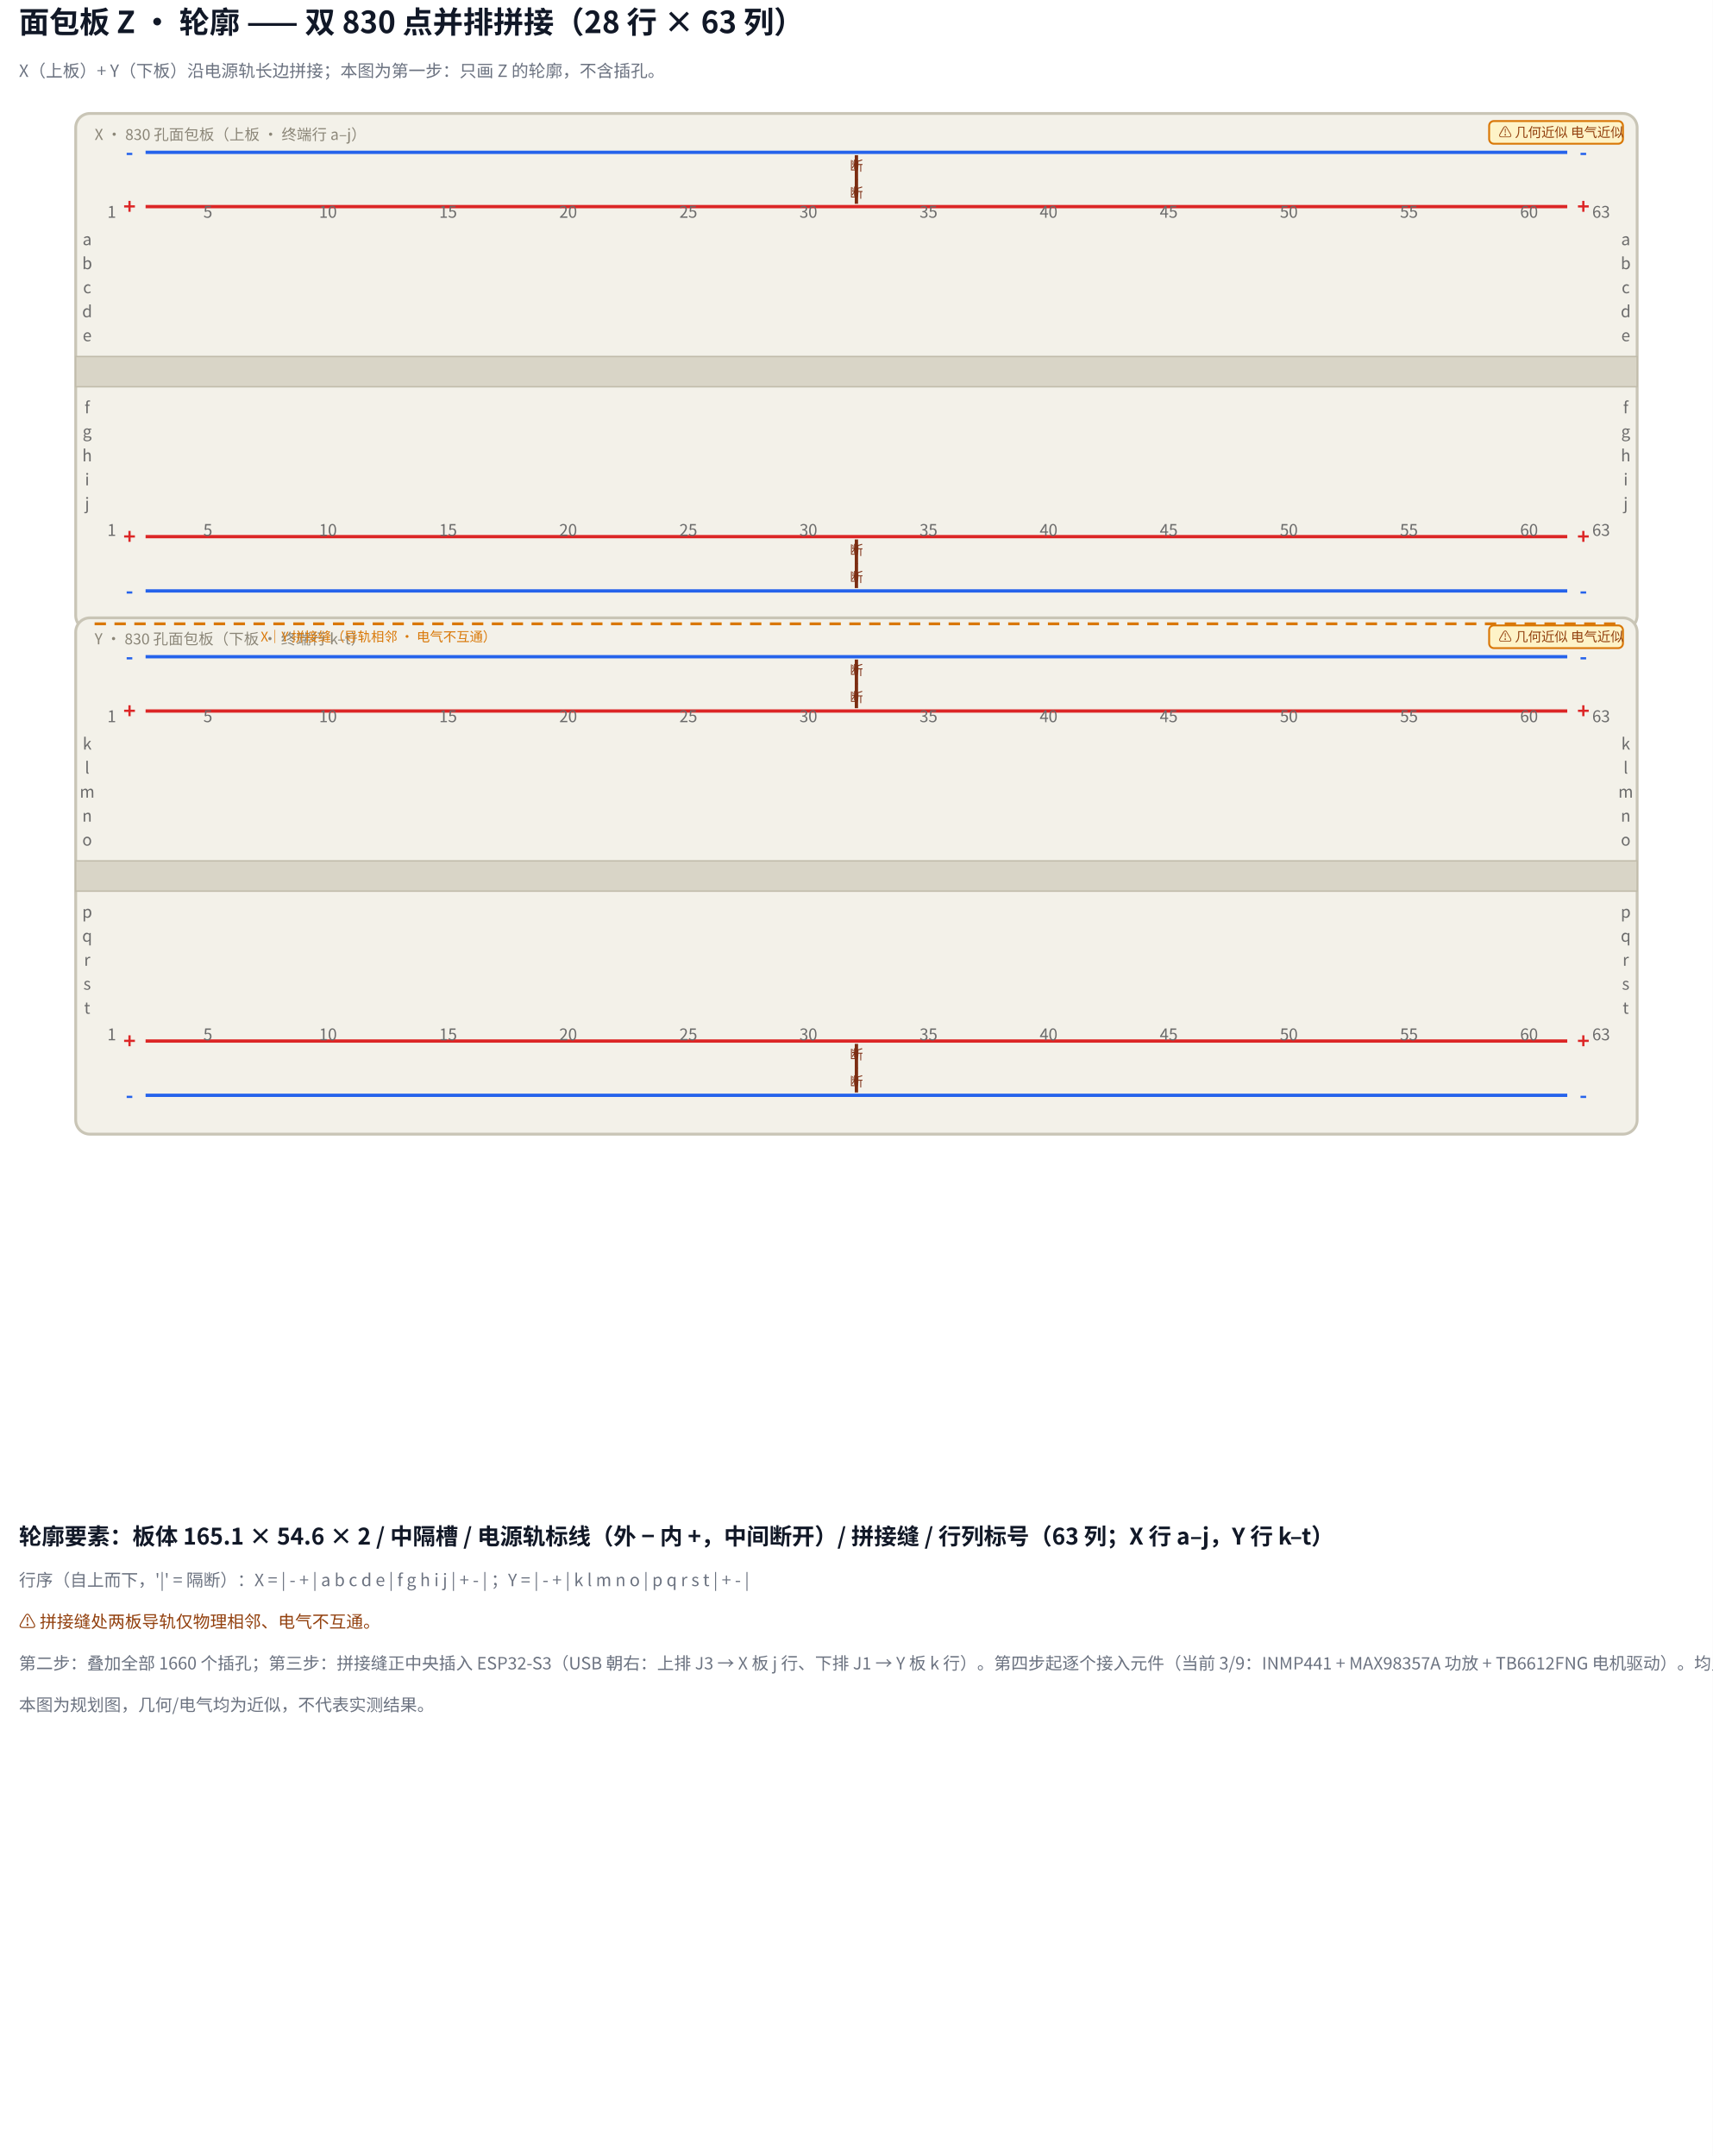
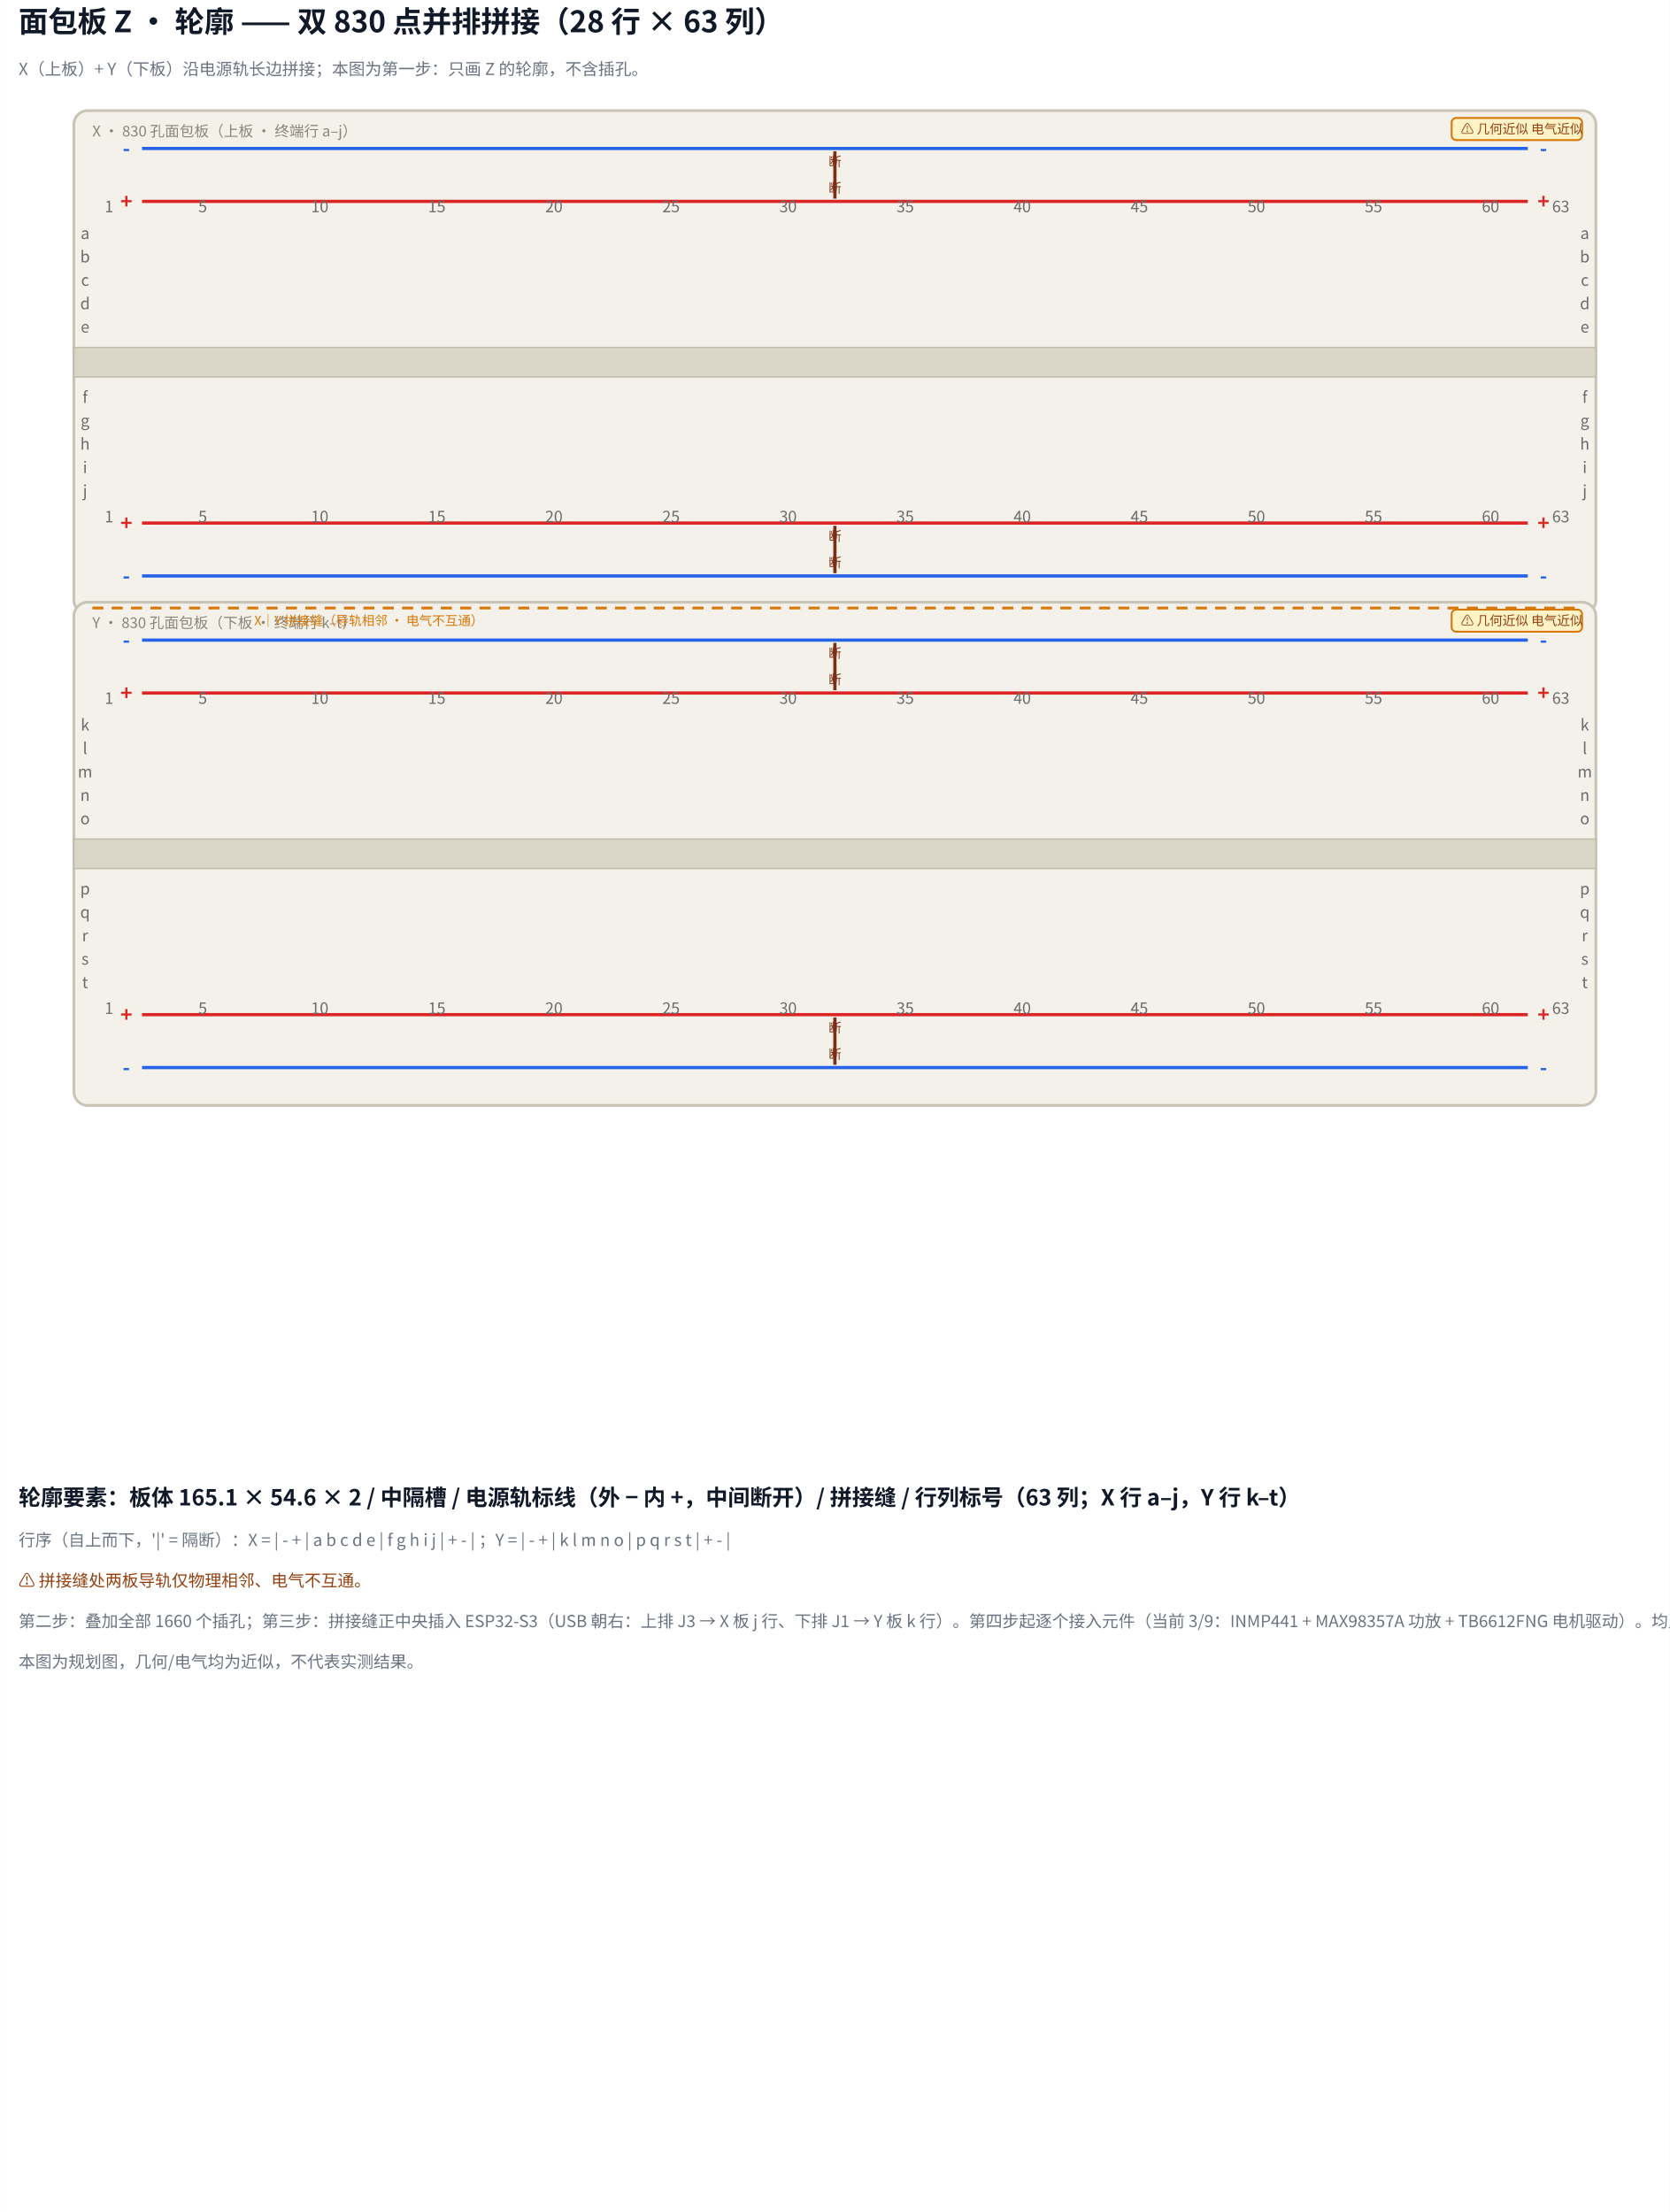
- <svg xmlns="http://www.w3.org/2000/svg" viewBox="-8 -65.34 181.1 228" width="1120" height="1410" font-family="system-ui, -apple-system, 'PingFang SC', 'Noto Sans CJK SC', sans-serif">
-   <rect x="-8" y="-65.34" width="181.1" height="228" fill="#ffffff" />
+ <svg xmlns="http://www.w3.org/2000/svg" viewBox="-8 -65.34 181.1 240" width="1120" height="1484" font-family="system-ui, -apple-system, 'PingFang SC', 'Noto Sans CJK SC', sans-serif">
+   <rect x="-8" y="-65.34" width="181.1" height="240" fill="#ffffff" />
  <g id="z-outline">
    <g id="board:zx" transform="translate(0 -53.34)" class="board" data-board="zx">
      <rect x="0" y="0" width="165.1" height="54.6" rx="1.5" fill="#f3f1e9" stroke="#c9c5b6" stroke-width="0.3" class="board-body" />
      <rect x="0" y="25.7" width="165.1" height="3.2" rx="0" fill="#d9d5c7" stroke="#c1bcab" stroke-width="0.15" class="board-ravine" />
      <line x1="7.39" y1="4.11" x2="157.71" y2="4.11" stroke="#2563eb" stroke-width="0.35" class="rail-mark" />
      <text x="5.69" y="4.91" font-size="2.2" fill="#2563eb" text-anchor="middle" font-weight="bold" font-family="system-ui, -apple-system, 'PingFang SC', 'Noto Sans CJK SC', sans-serif" class="rail-mark">-</text>
      <text x="159.41" y="4.91" font-size="2.2" fill="#2563eb" text-anchor="middle" font-weight="bold" font-family="system-ui, -apple-system, 'PingFang SC', 'Noto Sans CJK SC', sans-serif" class="rail-mark">-</text>
      <line x1="7.39" y1="9.85" x2="157.71" y2="9.85" stroke="#dc2626" stroke-width="0.35" class="rail-mark" />
      <text x="5.69" y="10.65" font-size="2.2" fill="#dc2626" text-anchor="middle" font-weight="bold" font-family="system-ui, -apple-system, 'PingFang SC', 'Noto Sans CJK SC', sans-serif" class="rail-mark">+</text>
      <text x="159.41" y="10.65" font-size="2.2" fill="#dc2626" text-anchor="middle" font-weight="bold" font-family="system-ui, -apple-system, 'PingFang SC', 'Noto Sans CJK SC', sans-serif" class="rail-mark">+</text>
      <line x1="7.39" y1="44.75" x2="157.71" y2="44.75" stroke="#dc2626" stroke-width="0.35" class="rail-mark" />
      <text x="5.69" y="45.55" font-size="2.2" fill="#dc2626" text-anchor="middle" font-weight="bold" font-family="system-ui, -apple-system, 'PingFang SC', 'Noto Sans CJK SC', sans-serif" class="rail-mark">+</text>
      <text x="159.41" y="45.55" font-size="2.2" fill="#dc2626" text-anchor="middle" font-weight="bold" font-family="system-ui, -apple-system, 'PingFang SC', 'Noto Sans CJK SC', sans-serif" class="rail-mark">+</text>
      <line x1="7.39" y1="50.49" x2="157.71" y2="50.49" stroke="#2563eb" stroke-width="0.35" class="rail-mark" />
      <text x="5.69" y="51.29" font-size="2.2" fill="#2563eb" text-anchor="middle" font-weight="bold" font-family="system-ui, -apple-system, 'PingFang SC', 'Noto Sans CJK SC', sans-serif" class="rail-mark">-</text>
      <text x="159.41" y="51.29" font-size="2.2" fill="#2563eb" text-anchor="middle" font-weight="bold" font-family="system-ui, -apple-system, 'PingFang SC', 'Noto Sans CJK SC', sans-serif" class="rail-mark">-</text>
      <line x1="82.55" y1="4.41" x2="82.55" y2="7.01" stroke="#7c2d12" stroke-width="0.35" class="rail-break" />
      <text x="82.55" y="8.91" font-size="1.4" fill="#7c2d12" text-anchor="middle" font-family="system-ui, -apple-system, 'PingFang SC', 'Noto Sans CJK SC', sans-serif" class="rail-break">断</text>
      <line x1="82.55" y1="6.95" x2="82.55" y2="9.55" stroke="#7c2d12" stroke-width="0.35" class="rail-break" />
      <text x="82.55" y="6.05" font-size="1.4" fill="#7c2d12" text-anchor="middle" font-family="system-ui, -apple-system, 'PingFang SC', 'Noto Sans CJK SC', sans-serif" class="rail-break">断</text>
      <line x1="82.55" y1="45.05" x2="82.55" y2="47.65" stroke="#7c2d12" stroke-width="0.35" class="rail-break" />
      <text x="82.55" y="49.55" font-size="1.4" fill="#7c2d12" text-anchor="middle" font-family="system-ui, -apple-system, 'PingFang SC', 'Noto Sans CJK SC', sans-serif" class="rail-break">断</text>
      <line x1="82.55" y1="47.59" x2="82.55" y2="50.19" stroke="#7c2d12" stroke-width="0.35" class="rail-break" />
      <text x="82.55" y="46.69" font-size="1.4" fill="#7c2d12" text-anchor="middle" font-family="system-ui, -apple-system, 'PingFang SC', 'Noto Sans CJK SC', sans-serif" class="rail-break">断</text>
      <text x="3.81" y="11.03" font-size="1.7" fill="#6b6b6b" text-anchor="middle" font-family="system-ui, -apple-system, 'PingFang SC', 'Noto Sans CJK SC', sans-serif" class="board-label">1</text>
      <text x="3.81" y="44.67" font-size="1.7" fill="#6b6b6b" text-anchor="middle" font-family="system-ui, -apple-system, 'PingFang SC', 'Noto Sans CJK SC', sans-serif" class="board-label">1</text>
      <text x="13.97" y="11.03" font-size="1.7" fill="#6b6b6b" text-anchor="middle" font-family="system-ui, -apple-system, 'PingFang SC', 'Noto Sans CJK SC', sans-serif" class="board-label">5</text>
      <text x="13.97" y="44.67" font-size="1.7" fill="#6b6b6b" text-anchor="middle" font-family="system-ui, -apple-system, 'PingFang SC', 'Noto Sans CJK SC', sans-serif" class="board-label">5</text>
      <text x="26.67" y="11.03" font-size="1.7" fill="#6b6b6b" text-anchor="middle" font-family="system-ui, -apple-system, 'PingFang SC', 'Noto Sans CJK SC', sans-serif" class="board-label">10</text>
      <text x="26.67" y="44.67" font-size="1.7" fill="#6b6b6b" text-anchor="middle" font-family="system-ui, -apple-system, 'PingFang SC', 'Noto Sans CJK SC', sans-serif" class="board-label">10</text>
      <text x="39.37" y="11.03" font-size="1.7" fill="#6b6b6b" text-anchor="middle" font-family="system-ui, -apple-system, 'PingFang SC', 'Noto Sans CJK SC', sans-serif" class="board-label">15</text>
      <text x="39.37" y="44.67" font-size="1.7" fill="#6b6b6b" text-anchor="middle" font-family="system-ui, -apple-system, 'PingFang SC', 'Noto Sans CJK SC', sans-serif" class="board-label">15</text>
      <text x="52.07" y="11.03" font-size="1.7" fill="#6b6b6b" text-anchor="middle" font-family="system-ui, -apple-system, 'PingFang SC', 'Noto Sans CJK SC', sans-serif" class="board-label">20</text>
      <text x="52.07" y="44.67" font-size="1.7" fill="#6b6b6b" text-anchor="middle" font-family="system-ui, -apple-system, 'PingFang SC', 'Noto Sans CJK SC', sans-serif" class="board-label">20</text>
      <text x="64.77" y="11.03" font-size="1.7" fill="#6b6b6b" text-anchor="middle" font-family="system-ui, -apple-system, 'PingFang SC', 'Noto Sans CJK SC', sans-serif" class="board-label">25</text>
      <text x="64.77" y="44.67" font-size="1.7" fill="#6b6b6b" text-anchor="middle" font-family="system-ui, -apple-system, 'PingFang SC', 'Noto Sans CJK SC', sans-serif" class="board-label">25</text>
      <text x="77.47" y="11.03" font-size="1.7" fill="#6b6b6b" text-anchor="middle" font-family="system-ui, -apple-system, 'PingFang SC', 'Noto Sans CJK SC', sans-serif" class="board-label">30</text>
      <text x="77.47" y="44.67" font-size="1.7" fill="#6b6b6b" text-anchor="middle" font-family="system-ui, -apple-system, 'PingFang SC', 'Noto Sans CJK SC', sans-serif" class="board-label">30</text>
      <text x="90.17" y="11.03" font-size="1.7" fill="#6b6b6b" text-anchor="middle" font-family="system-ui, -apple-system, 'PingFang SC', 'Noto Sans CJK SC', sans-serif" class="board-label">35</text>
      <text x="90.17" y="44.67" font-size="1.7" fill="#6b6b6b" text-anchor="middle" font-family="system-ui, -apple-system, 'PingFang SC', 'Noto Sans CJK SC', sans-serif" class="board-label">35</text>
      <text x="102.87" y="11.03" font-size="1.7" fill="#6b6b6b" text-anchor="middle" font-family="system-ui, -apple-system, 'PingFang SC', 'Noto Sans CJK SC', sans-serif" class="board-label">40</text>
      <text x="102.87" y="44.67" font-size="1.7" fill="#6b6b6b" text-anchor="middle" font-family="system-ui, -apple-system, 'PingFang SC', 'Noto Sans CJK SC', sans-serif" class="board-label">40</text>
      <text x="115.57" y="11.03" font-size="1.7" fill="#6b6b6b" text-anchor="middle" font-family="system-ui, -apple-system, 'PingFang SC', 'Noto Sans CJK SC', sans-serif" class="board-label">45</text>
      <text x="115.57" y="44.67" font-size="1.7" fill="#6b6b6b" text-anchor="middle" font-family="system-ui, -apple-system, 'PingFang SC', 'Noto Sans CJK SC', sans-serif" class="board-label">45</text>
      <text x="128.27" y="11.03" font-size="1.7" fill="#6b6b6b" text-anchor="middle" font-family="system-ui, -apple-system, 'PingFang SC', 'Noto Sans CJK SC', sans-serif" class="board-label">50</text>
      <text x="128.27" y="44.67" font-size="1.7" fill="#6b6b6b" text-anchor="middle" font-family="system-ui, -apple-system, 'PingFang SC', 'Noto Sans CJK SC', sans-serif" class="board-label">50</text>
      <text x="140.97" y="11.03" font-size="1.7" fill="#6b6b6b" text-anchor="middle" font-family="system-ui, -apple-system, 'PingFang SC', 'Noto Sans CJK SC', sans-serif" class="board-label">55</text>
      <text x="140.97" y="44.67" font-size="1.7" fill="#6b6b6b" text-anchor="middle" font-family="system-ui, -apple-system, 'PingFang SC', 'Noto Sans CJK SC', sans-serif" class="board-label">55</text>
      <text x="153.67" y="11.03" font-size="1.7" fill="#6b6b6b" text-anchor="middle" font-family="system-ui, -apple-system, 'PingFang SC', 'Noto Sans CJK SC', sans-serif" class="board-label">60</text>
      <text x="153.67" y="44.67" font-size="1.7" fill="#6b6b6b" text-anchor="middle" font-family="system-ui, -apple-system, 'PingFang SC', 'Noto Sans CJK SC', sans-serif" class="board-label">60</text>
      <text x="161.29" y="11.03" font-size="1.7" fill="#6b6b6b" text-anchor="middle" font-family="system-ui, -apple-system, 'PingFang SC', 'Noto Sans CJK SC', sans-serif" class="board-label">63</text>
      <text x="161.29" y="44.67" font-size="1.7" fill="#6b6b6b" text-anchor="middle" font-family="system-ui, -apple-system, 'PingFang SC', 'Noto Sans CJK SC', sans-serif" class="board-label">63</text>
      <text x="1.21" y="13.93" font-size="1.7" fill="#6b6b6b" text-anchor="middle" font-family="system-ui, -apple-system, 'PingFang SC', 'Noto Sans CJK SC', sans-serif" class="board-label">a</text>
      <text x="163.89" y="13.93" font-size="1.7" fill="#6b6b6b" text-anchor="middle" font-family="system-ui, -apple-system, 'PingFang SC', 'Noto Sans CJK SC', sans-serif" class="board-label">a</text>
      <text x="1.21" y="16.47" font-size="1.7" fill="#6b6b6b" text-anchor="middle" font-family="system-ui, -apple-system, 'PingFang SC', 'Noto Sans CJK SC', sans-serif" class="board-label">b</text>
      <text x="163.89" y="16.47" font-size="1.7" fill="#6b6b6b" text-anchor="middle" font-family="system-ui, -apple-system, 'PingFang SC', 'Noto Sans CJK SC', sans-serif" class="board-label">b</text>
      <text x="1.21" y="19.01" font-size="1.7" fill="#6b6b6b" text-anchor="middle" font-family="system-ui, -apple-system, 'PingFang SC', 'Noto Sans CJK SC', sans-serif" class="board-label">c</text>
      <text x="163.89" y="19.01" font-size="1.7" fill="#6b6b6b" text-anchor="middle" font-family="system-ui, -apple-system, 'PingFang SC', 'Noto Sans CJK SC', sans-serif" class="board-label">c</text>
      <text x="1.21" y="21.55" font-size="1.7" fill="#6b6b6b" text-anchor="middle" font-family="system-ui, -apple-system, 'PingFang SC', 'Noto Sans CJK SC', sans-serif" class="board-label">d</text>
      <text x="163.89" y="21.55" font-size="1.7" fill="#6b6b6b" text-anchor="middle" font-family="system-ui, -apple-system, 'PingFang SC', 'Noto Sans CJK SC', sans-serif" class="board-label">d</text>
      <text x="1.21" y="24.09" font-size="1.7" fill="#6b6b6b" text-anchor="middle" font-family="system-ui, -apple-system, 'PingFang SC', 'Noto Sans CJK SC', sans-serif" class="board-label">e</text>
      <text x="163.89" y="24.09" font-size="1.7" fill="#6b6b6b" text-anchor="middle" font-family="system-ui, -apple-system, 'PingFang SC', 'Noto Sans CJK SC', sans-serif" class="board-label">e</text>
      <text x="1.21" y="31.71" font-size="1.7" fill="#6b6b6b" text-anchor="middle" font-family="system-ui, -apple-system, 'PingFang SC', 'Noto Sans CJK SC', sans-serif" class="board-label">f</text>
      <text x="163.89" y="31.71" font-size="1.7" fill="#6b6b6b" text-anchor="middle" font-family="system-ui, -apple-system, 'PingFang SC', 'Noto Sans CJK SC', sans-serif" class="board-label">f</text>
      <text x="1.21" y="34.25" font-size="1.7" fill="#6b6b6b" text-anchor="middle" font-family="system-ui, -apple-system, 'PingFang SC', 'Noto Sans CJK SC', sans-serif" class="board-label">g</text>
      <text x="163.89" y="34.25" font-size="1.7" fill="#6b6b6b" text-anchor="middle" font-family="system-ui, -apple-system, 'PingFang SC', 'Noto Sans CJK SC', sans-serif" class="board-label">g</text>
      <text x="1.21" y="36.79" font-size="1.7" fill="#6b6b6b" text-anchor="middle" font-family="system-ui, -apple-system, 'PingFang SC', 'Noto Sans CJK SC', sans-serif" class="board-label">h</text>
      <text x="163.89" y="36.79" font-size="1.7" fill="#6b6b6b" text-anchor="middle" font-family="system-ui, -apple-system, 'PingFang SC', 'Noto Sans CJK SC', sans-serif" class="board-label">h</text>
      <text x="1.21" y="39.33" font-size="1.7" fill="#6b6b6b" text-anchor="middle" font-family="system-ui, -apple-system, 'PingFang SC', 'Noto Sans CJK SC', sans-serif" class="board-label">i</text>
      <text x="163.89" y="39.33" font-size="1.7" fill="#6b6b6b" text-anchor="middle" font-family="system-ui, -apple-system, 'PingFang SC', 'Noto Sans CJK SC', sans-serif" class="board-label">i</text>
      <text x="1.21" y="41.87" font-size="1.7" fill="#6b6b6b" text-anchor="middle" font-family="system-ui, -apple-system, 'PingFang SC', 'Noto Sans CJK SC', sans-serif" class="board-label">j</text>
      <text x="163.89" y="41.87" font-size="1.7" fill="#6b6b6b" text-anchor="middle" font-family="system-ui, -apple-system, 'PingFang SC', 'Noto Sans CJK SC', sans-serif" class="board-label">j</text>
      <text x="2" y="2.8" font-size="1.6" fill="#8a8577" text-anchor="start" font-family="system-ui, -apple-system, 'PingFang SC', 'Noto Sans CJK SC', sans-serif" class="board-name">X · 830 孔面包板（上板 · 终端行 a–j）</text>
      <g class="badge" data-badge="zx">
        <rect x="149.45" y="0.8" width="14.15" height="2.4" rx="0.5" fill="#fef3c7" stroke="#d97706" stroke-width="0.2" class="badge" />
        <text x="150.45" y="2.5" font-size="1.4" fill="#92400e" text-anchor="start" font-family="system-ui, -apple-system, 'PingFang SC', 'Noto Sans CJK SC', sans-serif" class="badge">⚠ 几何近似 电气近似</text>
      </g>
    </g>
    <g id="board:zy" transform="translate(0 0)" class="board" data-board="zy">
      <rect x="0" y="0" width="165.1" height="54.6" rx="1.5" fill="#f3f1e9" stroke="#c9c5b6" stroke-width="0.3" class="board-body" />
      <rect x="0" y="25.7" width="165.1" height="3.2" rx="0" fill="#d9d5c7" stroke="#c1bcab" stroke-width="0.15" class="board-ravine" />
      <line x1="7.39" y1="4.11" x2="157.71" y2="4.11" stroke="#2563eb" stroke-width="0.35" class="rail-mark" />
      <text x="5.69" y="4.91" font-size="2.2" fill="#2563eb" text-anchor="middle" font-weight="bold" font-family="system-ui, -apple-system, 'PingFang SC', 'Noto Sans CJK SC', sans-serif" class="rail-mark">-</text>
      <text x="159.41" y="4.91" font-size="2.2" fill="#2563eb" text-anchor="middle" font-weight="bold" font-family="system-ui, -apple-system, 'PingFang SC', 'Noto Sans CJK SC', sans-serif" class="rail-mark">-</text>
      <line x1="7.39" y1="9.85" x2="157.71" y2="9.85" stroke="#dc2626" stroke-width="0.35" class="rail-mark" />
      <text x="5.69" y="10.65" font-size="2.2" fill="#dc2626" text-anchor="middle" font-weight="bold" font-family="system-ui, -apple-system, 'PingFang SC', 'Noto Sans CJK SC', sans-serif" class="rail-mark">+</text>
      <text x="159.41" y="10.65" font-size="2.2" fill="#dc2626" text-anchor="middle" font-weight="bold" font-family="system-ui, -apple-system, 'PingFang SC', 'Noto Sans CJK SC', sans-serif" class="rail-mark">+</text>
      <line x1="7.39" y1="44.75" x2="157.71" y2="44.75" stroke="#dc2626" stroke-width="0.35" class="rail-mark" />
      <text x="5.69" y="45.55" font-size="2.2" fill="#dc2626" text-anchor="middle" font-weight="bold" font-family="system-ui, -apple-system, 'PingFang SC', 'Noto Sans CJK SC', sans-serif" class="rail-mark">+</text>
      <text x="159.41" y="45.55" font-size="2.2" fill="#dc2626" text-anchor="middle" font-weight="bold" font-family="system-ui, -apple-system, 'PingFang SC', 'Noto Sans CJK SC', sans-serif" class="rail-mark">+</text>
      <line x1="7.39" y1="50.49" x2="157.71" y2="50.49" stroke="#2563eb" stroke-width="0.35" class="rail-mark" />
      <text x="5.69" y="51.29" font-size="2.2" fill="#2563eb" text-anchor="middle" font-weight="bold" font-family="system-ui, -apple-system, 'PingFang SC', 'Noto Sans CJK SC', sans-serif" class="rail-mark">-</text>
      <text x="159.41" y="51.29" font-size="2.2" fill="#2563eb" text-anchor="middle" font-weight="bold" font-family="system-ui, -apple-system, 'PingFang SC', 'Noto Sans CJK SC', sans-serif" class="rail-mark">-</text>
      <line x1="82.55" y1="4.41" x2="82.55" y2="7.01" stroke="#7c2d12" stroke-width="0.35" class="rail-break" />
      <text x="82.55" y="8.91" font-size="1.4" fill="#7c2d12" text-anchor="middle" font-family="system-ui, -apple-system, 'PingFang SC', 'Noto Sans CJK SC', sans-serif" class="rail-break">断</text>
      <line x1="82.55" y1="6.95" x2="82.55" y2="9.55" stroke="#7c2d12" stroke-width="0.35" class="rail-break" />
      <text x="82.55" y="6.05" font-size="1.4" fill="#7c2d12" text-anchor="middle" font-family="system-ui, -apple-system, 'PingFang SC', 'Noto Sans CJK SC', sans-serif" class="rail-break">断</text>
      <line x1="82.55" y1="45.05" x2="82.55" y2="47.65" stroke="#7c2d12" stroke-width="0.35" class="rail-break" />
      <text x="82.55" y="49.55" font-size="1.4" fill="#7c2d12" text-anchor="middle" font-family="system-ui, -apple-system, 'PingFang SC', 'Noto Sans CJK SC', sans-serif" class="rail-break">断</text>
      <line x1="82.55" y1="47.59" x2="82.55" y2="50.19" stroke="#7c2d12" stroke-width="0.35" class="rail-break" />
      <text x="82.55" y="46.69" font-size="1.4" fill="#7c2d12" text-anchor="middle" font-family="system-ui, -apple-system, 'PingFang SC', 'Noto Sans CJK SC', sans-serif" class="rail-break">断</text>
      <text x="3.81" y="11.03" font-size="1.7" fill="#6b6b6b" text-anchor="middle" font-family="system-ui, -apple-system, 'PingFang SC', 'Noto Sans CJK SC', sans-serif" class="board-label">1</text>
      <text x="3.81" y="44.67" font-size="1.7" fill="#6b6b6b" text-anchor="middle" font-family="system-ui, -apple-system, 'PingFang SC', 'Noto Sans CJK SC', sans-serif" class="board-label">1</text>
      <text x="13.97" y="11.03" font-size="1.7" fill="#6b6b6b" text-anchor="middle" font-family="system-ui, -apple-system, 'PingFang SC', 'Noto Sans CJK SC', sans-serif" class="board-label">5</text>
      <text x="13.97" y="44.67" font-size="1.7" fill="#6b6b6b" text-anchor="middle" font-family="system-ui, -apple-system, 'PingFang SC', 'Noto Sans CJK SC', sans-serif" class="board-label">5</text>
      <text x="26.67" y="11.03" font-size="1.7" fill="#6b6b6b" text-anchor="middle" font-family="system-ui, -apple-system, 'PingFang SC', 'Noto Sans CJK SC', sans-serif" class="board-label">10</text>
      <text x="26.67" y="44.67" font-size="1.7" fill="#6b6b6b" text-anchor="middle" font-family="system-ui, -apple-system, 'PingFang SC', 'Noto Sans CJK SC', sans-serif" class="board-label">10</text>
      <text x="39.37" y="11.03" font-size="1.7" fill="#6b6b6b" text-anchor="middle" font-family="system-ui, -apple-system, 'PingFang SC', 'Noto Sans CJK SC', sans-serif" class="board-label">15</text>
      <text x="39.37" y="44.67" font-size="1.7" fill="#6b6b6b" text-anchor="middle" font-family="system-ui, -apple-system, 'PingFang SC', 'Noto Sans CJK SC', sans-serif" class="board-label">15</text>
      <text x="52.07" y="11.03" font-size="1.7" fill="#6b6b6b" text-anchor="middle" font-family="system-ui, -apple-system, 'PingFang SC', 'Noto Sans CJK SC', sans-serif" class="board-label">20</text>
      <text x="52.07" y="44.67" font-size="1.7" fill="#6b6b6b" text-anchor="middle" font-family="system-ui, -apple-system, 'PingFang SC', 'Noto Sans CJK SC', sans-serif" class="board-label">20</text>
      <text x="64.77" y="11.03" font-size="1.7" fill="#6b6b6b" text-anchor="middle" font-family="system-ui, -apple-system, 'PingFang SC', 'Noto Sans CJK SC', sans-serif" class="board-label">25</text>
      <text x="64.77" y="44.67" font-size="1.7" fill="#6b6b6b" text-anchor="middle" font-family="system-ui, -apple-system, 'PingFang SC', 'Noto Sans CJK SC', sans-serif" class="board-label">25</text>
      <text x="77.47" y="11.03" font-size="1.7" fill="#6b6b6b" text-anchor="middle" font-family="system-ui, -apple-system, 'PingFang SC', 'Noto Sans CJK SC', sans-serif" class="board-label">30</text>
      <text x="77.47" y="44.67" font-size="1.7" fill="#6b6b6b" text-anchor="middle" font-family="system-ui, -apple-system, 'PingFang SC', 'Noto Sans CJK SC', sans-serif" class="board-label">30</text>
      <text x="90.17" y="11.03" font-size="1.7" fill="#6b6b6b" text-anchor="middle" font-family="system-ui, -apple-system, 'PingFang SC', 'Noto Sans CJK SC', sans-serif" class="board-label">35</text>
      <text x="90.17" y="44.67" font-size="1.7" fill="#6b6b6b" text-anchor="middle" font-family="system-ui, -apple-system, 'PingFang SC', 'Noto Sans CJK SC', sans-serif" class="board-label">35</text>
      <text x="102.87" y="11.03" font-size="1.7" fill="#6b6b6b" text-anchor="middle" font-family="system-ui, -apple-system, 'PingFang SC', 'Noto Sans CJK SC', sans-serif" class="board-label">40</text>
      <text x="102.87" y="44.67" font-size="1.7" fill="#6b6b6b" text-anchor="middle" font-family="system-ui, -apple-system, 'PingFang SC', 'Noto Sans CJK SC', sans-serif" class="board-label">40</text>
      <text x="115.57" y="11.03" font-size="1.7" fill="#6b6b6b" text-anchor="middle" font-family="system-ui, -apple-system, 'PingFang SC', 'Noto Sans CJK SC', sans-serif" class="board-label">45</text>
      <text x="115.57" y="44.67" font-size="1.7" fill="#6b6b6b" text-anchor="middle" font-family="system-ui, -apple-system, 'PingFang SC', 'Noto Sans CJK SC', sans-serif" class="board-label">45</text>
      <text x="128.27" y="11.03" font-size="1.7" fill="#6b6b6b" text-anchor="middle" font-family="system-ui, -apple-system, 'PingFang SC', 'Noto Sans CJK SC', sans-serif" class="board-label">50</text>
      <text x="128.27" y="44.67" font-size="1.7" fill="#6b6b6b" text-anchor="middle" font-family="system-ui, -apple-system, 'PingFang SC', 'Noto Sans CJK SC', sans-serif" class="board-label">50</text>
      <text x="140.97" y="11.03" font-size="1.7" fill="#6b6b6b" text-anchor="middle" font-family="system-ui, -apple-system, 'PingFang SC', 'Noto Sans CJK SC', sans-serif" class="board-label">55</text>
      <text x="140.97" y="44.67" font-size="1.7" fill="#6b6b6b" text-anchor="middle" font-family="system-ui, -apple-system, 'PingFang SC', 'Noto Sans CJK SC', sans-serif" class="board-label">55</text>
      <text x="153.67" y="11.03" font-size="1.7" fill="#6b6b6b" text-anchor="middle" font-family="system-ui, -apple-system, 'PingFang SC', 'Noto Sans CJK SC', sans-serif" class="board-label">60</text>
      <text x="153.67" y="44.67" font-size="1.7" fill="#6b6b6b" text-anchor="middle" font-family="system-ui, -apple-system, 'PingFang SC', 'Noto Sans CJK SC', sans-serif" class="board-label">60</text>
      <text x="161.29" y="11.03" font-size="1.7" fill="#6b6b6b" text-anchor="middle" font-family="system-ui, -apple-system, 'PingFang SC', 'Noto Sans CJK SC', sans-serif" class="board-label">63</text>
      <text x="161.29" y="44.67" font-size="1.7" fill="#6b6b6b" text-anchor="middle" font-family="system-ui, -apple-system, 'PingFang SC', 'Noto Sans CJK SC', sans-serif" class="board-label">63</text>
      <text x="1.21" y="13.93" font-size="1.7" fill="#6b6b6b" text-anchor="middle" font-family="system-ui, -apple-system, 'PingFang SC', 'Noto Sans CJK SC', sans-serif" class="board-label">k</text>
      <text x="163.89" y="13.93" font-size="1.7" fill="#6b6b6b" text-anchor="middle" font-family="system-ui, -apple-system, 'PingFang SC', 'Noto Sans CJK SC', sans-serif" class="board-label">k</text>
      <text x="1.21" y="16.47" font-size="1.7" fill="#6b6b6b" text-anchor="middle" font-family="system-ui, -apple-system, 'PingFang SC', 'Noto Sans CJK SC', sans-serif" class="board-label">l</text>
      <text x="163.89" y="16.47" font-size="1.7" fill="#6b6b6b" text-anchor="middle" font-family="system-ui, -apple-system, 'PingFang SC', 'Noto Sans CJK SC', sans-serif" class="board-label">l</text>
      <text x="1.21" y="19.01" font-size="1.7" fill="#6b6b6b" text-anchor="middle" font-family="system-ui, -apple-system, 'PingFang SC', 'Noto Sans CJK SC', sans-serif" class="board-label">m</text>
      <text x="163.89" y="19.01" font-size="1.7" fill="#6b6b6b" text-anchor="middle" font-family="system-ui, -apple-system, 'PingFang SC', 'Noto Sans CJK SC', sans-serif" class="board-label">m</text>
      <text x="1.21" y="21.55" font-size="1.7" fill="#6b6b6b" text-anchor="middle" font-family="system-ui, -apple-system, 'PingFang SC', 'Noto Sans CJK SC', sans-serif" class="board-label">n</text>
      <text x="163.89" y="21.55" font-size="1.7" fill="#6b6b6b" text-anchor="middle" font-family="system-ui, -apple-system, 'PingFang SC', 'Noto Sans CJK SC', sans-serif" class="board-label">n</text>
      <text x="1.21" y="24.09" font-size="1.7" fill="#6b6b6b" text-anchor="middle" font-family="system-ui, -apple-system, 'PingFang SC', 'Noto Sans CJK SC', sans-serif" class="board-label">o</text>
      <text x="163.89" y="24.09" font-size="1.7" fill="#6b6b6b" text-anchor="middle" font-family="system-ui, -apple-system, 'PingFang SC', 'Noto Sans CJK SC', sans-serif" class="board-label">o</text>
      <text x="1.21" y="31.71" font-size="1.7" fill="#6b6b6b" text-anchor="middle" font-family="system-ui, -apple-system, 'PingFang SC', 'Noto Sans CJK SC', sans-serif" class="board-label">p</text>
      <text x="163.89" y="31.71" font-size="1.7" fill="#6b6b6b" text-anchor="middle" font-family="system-ui, -apple-system, 'PingFang SC', 'Noto Sans CJK SC', sans-serif" class="board-label">p</text>
      <text x="1.21" y="34.25" font-size="1.7" fill="#6b6b6b" text-anchor="middle" font-family="system-ui, -apple-system, 'PingFang SC', 'Noto Sans CJK SC', sans-serif" class="board-label">q</text>
      <text x="163.89" y="34.25" font-size="1.7" fill="#6b6b6b" text-anchor="middle" font-family="system-ui, -apple-system, 'PingFang SC', 'Noto Sans CJK SC', sans-serif" class="board-label">q</text>
      <text x="1.21" y="36.79" font-size="1.7" fill="#6b6b6b" text-anchor="middle" font-family="system-ui, -apple-system, 'PingFang SC', 'Noto Sans CJK SC', sans-serif" class="board-label">r</text>
      <text x="163.89" y="36.79" font-size="1.7" fill="#6b6b6b" text-anchor="middle" font-family="system-ui, -apple-system, 'PingFang SC', 'Noto Sans CJK SC', sans-serif" class="board-label">r</text>
      <text x="1.21" y="39.33" font-size="1.7" fill="#6b6b6b" text-anchor="middle" font-family="system-ui, -apple-system, 'PingFang SC', 'Noto Sans CJK SC', sans-serif" class="board-label">s</text>
      <text x="163.89" y="39.33" font-size="1.7" fill="#6b6b6b" text-anchor="middle" font-family="system-ui, -apple-system, 'PingFang SC', 'Noto Sans CJK SC', sans-serif" class="board-label">s</text>
      <text x="1.21" y="41.87" font-size="1.7" fill="#6b6b6b" text-anchor="middle" font-family="system-ui, -apple-system, 'PingFang SC', 'Noto Sans CJK SC', sans-serif" class="board-label">t</text>
      <text x="163.89" y="41.87" font-size="1.7" fill="#6b6b6b" text-anchor="middle" font-family="system-ui, -apple-system, 'PingFang SC', 'Noto Sans CJK SC', sans-serif" class="board-label">t</text>
      <text x="2" y="2.8" font-size="1.6" fill="#8a8577" text-anchor="start" font-family="system-ui, -apple-system, 'PingFang SC', 'Noto Sans CJK SC', sans-serif" class="board-name">Y · 830 孔面包板（下板 · 终端行 k–t）</text>
      <g class="badge" data-badge="zy">
        <rect x="149.45" y="0.8" width="14.15" height="2.4" rx="0.5" fill="#fef3c7" stroke="#d97706" stroke-width="0.2" class="badge" />
        <text x="150.45" y="2.5" font-size="1.4" fill="#92400e" text-anchor="start" font-family="system-ui, -apple-system, 'PingFang SC', 'Noto Sans CJK SC', sans-serif" class="badge">⚠ 几何近似 电气近似</text>
      </g>
    </g>
    <g id="seam" class="seam">
      <line x1="2" y1="0.63" x2="163" y2="0.63" stroke="#d97706" stroke-width="0.3" class="seam-mark" stroke-dasharray="1.2 0.9" />
      <text x="32" y="2.5" font-size="1.4" fill="#d97706" text-anchor="middle" font-family="system-ui, -apple-system, 'PingFang SC', 'Noto Sans CJK SC', sans-serif" class="seam-label">X｜Y 拼接缝（导轨相邻 · 电气不互通）</text>
    </g>
  </g>
  <text x="-6" y="-61.84" font-size="3.2" fill="#111827" text-anchor="start" font-weight="bold" font-family="system-ui, -apple-system, 'PingFang SC', 'Noto Sans CJK SC', sans-serif" class="doc-title">面包板 Z · 轮廓 —— 双 830 点并排拼接（28 行 × 63 列）</text>
  <text x="-6" y="-57.2" font-size="1.8" fill="#6b7280" text-anchor="start" font-family="system-ui, -apple-system, 'PingFang SC', 'Noto Sans CJK SC', sans-serif" class="doc-subtitle">X（上板）+ Y（下板）沿电源轨长边拼接；本图为第一步：只画 Z 的轮廓，不含插孔。</text>
  <text x="-6" y="98" font-size="2.4" fill="#111827" text-anchor="start" font-weight="bold" font-family="system-ui, -apple-system, 'PingFang SC', 'Noto Sans CJK SC', sans-serif" class="doc-legend">轮廓要素：板体 165.1 × 54.6 × 2 / 中隔槽 / 电源轨标线（外 − 内 +，中间断开）/ 拼接缝 / 行列标号（63 列；X 行 a–j，Y 行 k–t）</text>
  <text x="-6" y="102.4" font-size="1.8" fill="#6b7280" text-anchor="start" font-family="system-ui, -apple-system, 'PingFang SC', 'Noto Sans CJK SC', sans-serif" class="doc-legend">行序（自上而下，'|' = 隔断）：X = | - + | a b c d e | f g h i j | + - | ；Y = | - + | k l m n o | p q r s t | + - |</text>
  <text x="-6" y="106.8" font-size="1.8" fill="#92400e" text-anchor="start" font-family="system-ui, -apple-system, 'PingFang SC', 'Noto Sans CJK SC', sans-serif" class="doc-legend">⚠ 拼接缝处两板导轨仅物理相邻、电气不互通。</text>
  <text x="-6" y="111.2" font-size="1.8" fill="#6b7280" text-anchor="start" font-family="system-ui, -apple-system, 'PingFang SC', 'Noto Sans CJK SC', sans-serif" class="doc-legend">第二步：叠加全部 1660 个插孔；第三步：拼接缝正中央插入 ESP32-S3（USB 朝右：上排 J3 → X 板 j 行、下排 J1 → Y 板 k 行）。第四步起逐个接入元件（当前 3/9：INMP441 + MAX98357A 功放 + TB6612FNG 电机驱动）。均见 breadboard-z.svg。</text>
  <text x="-6" y="115.6" font-size="1.8" fill="#6b7280" text-anchor="start" font-family="system-ui, -apple-system, 'PingFang SC', 'Noto Sans CJK SC', sans-serif" class="doc-legend">本图为规划图，几何/电气均为近似，不代表实测结果。</text>
</svg>
